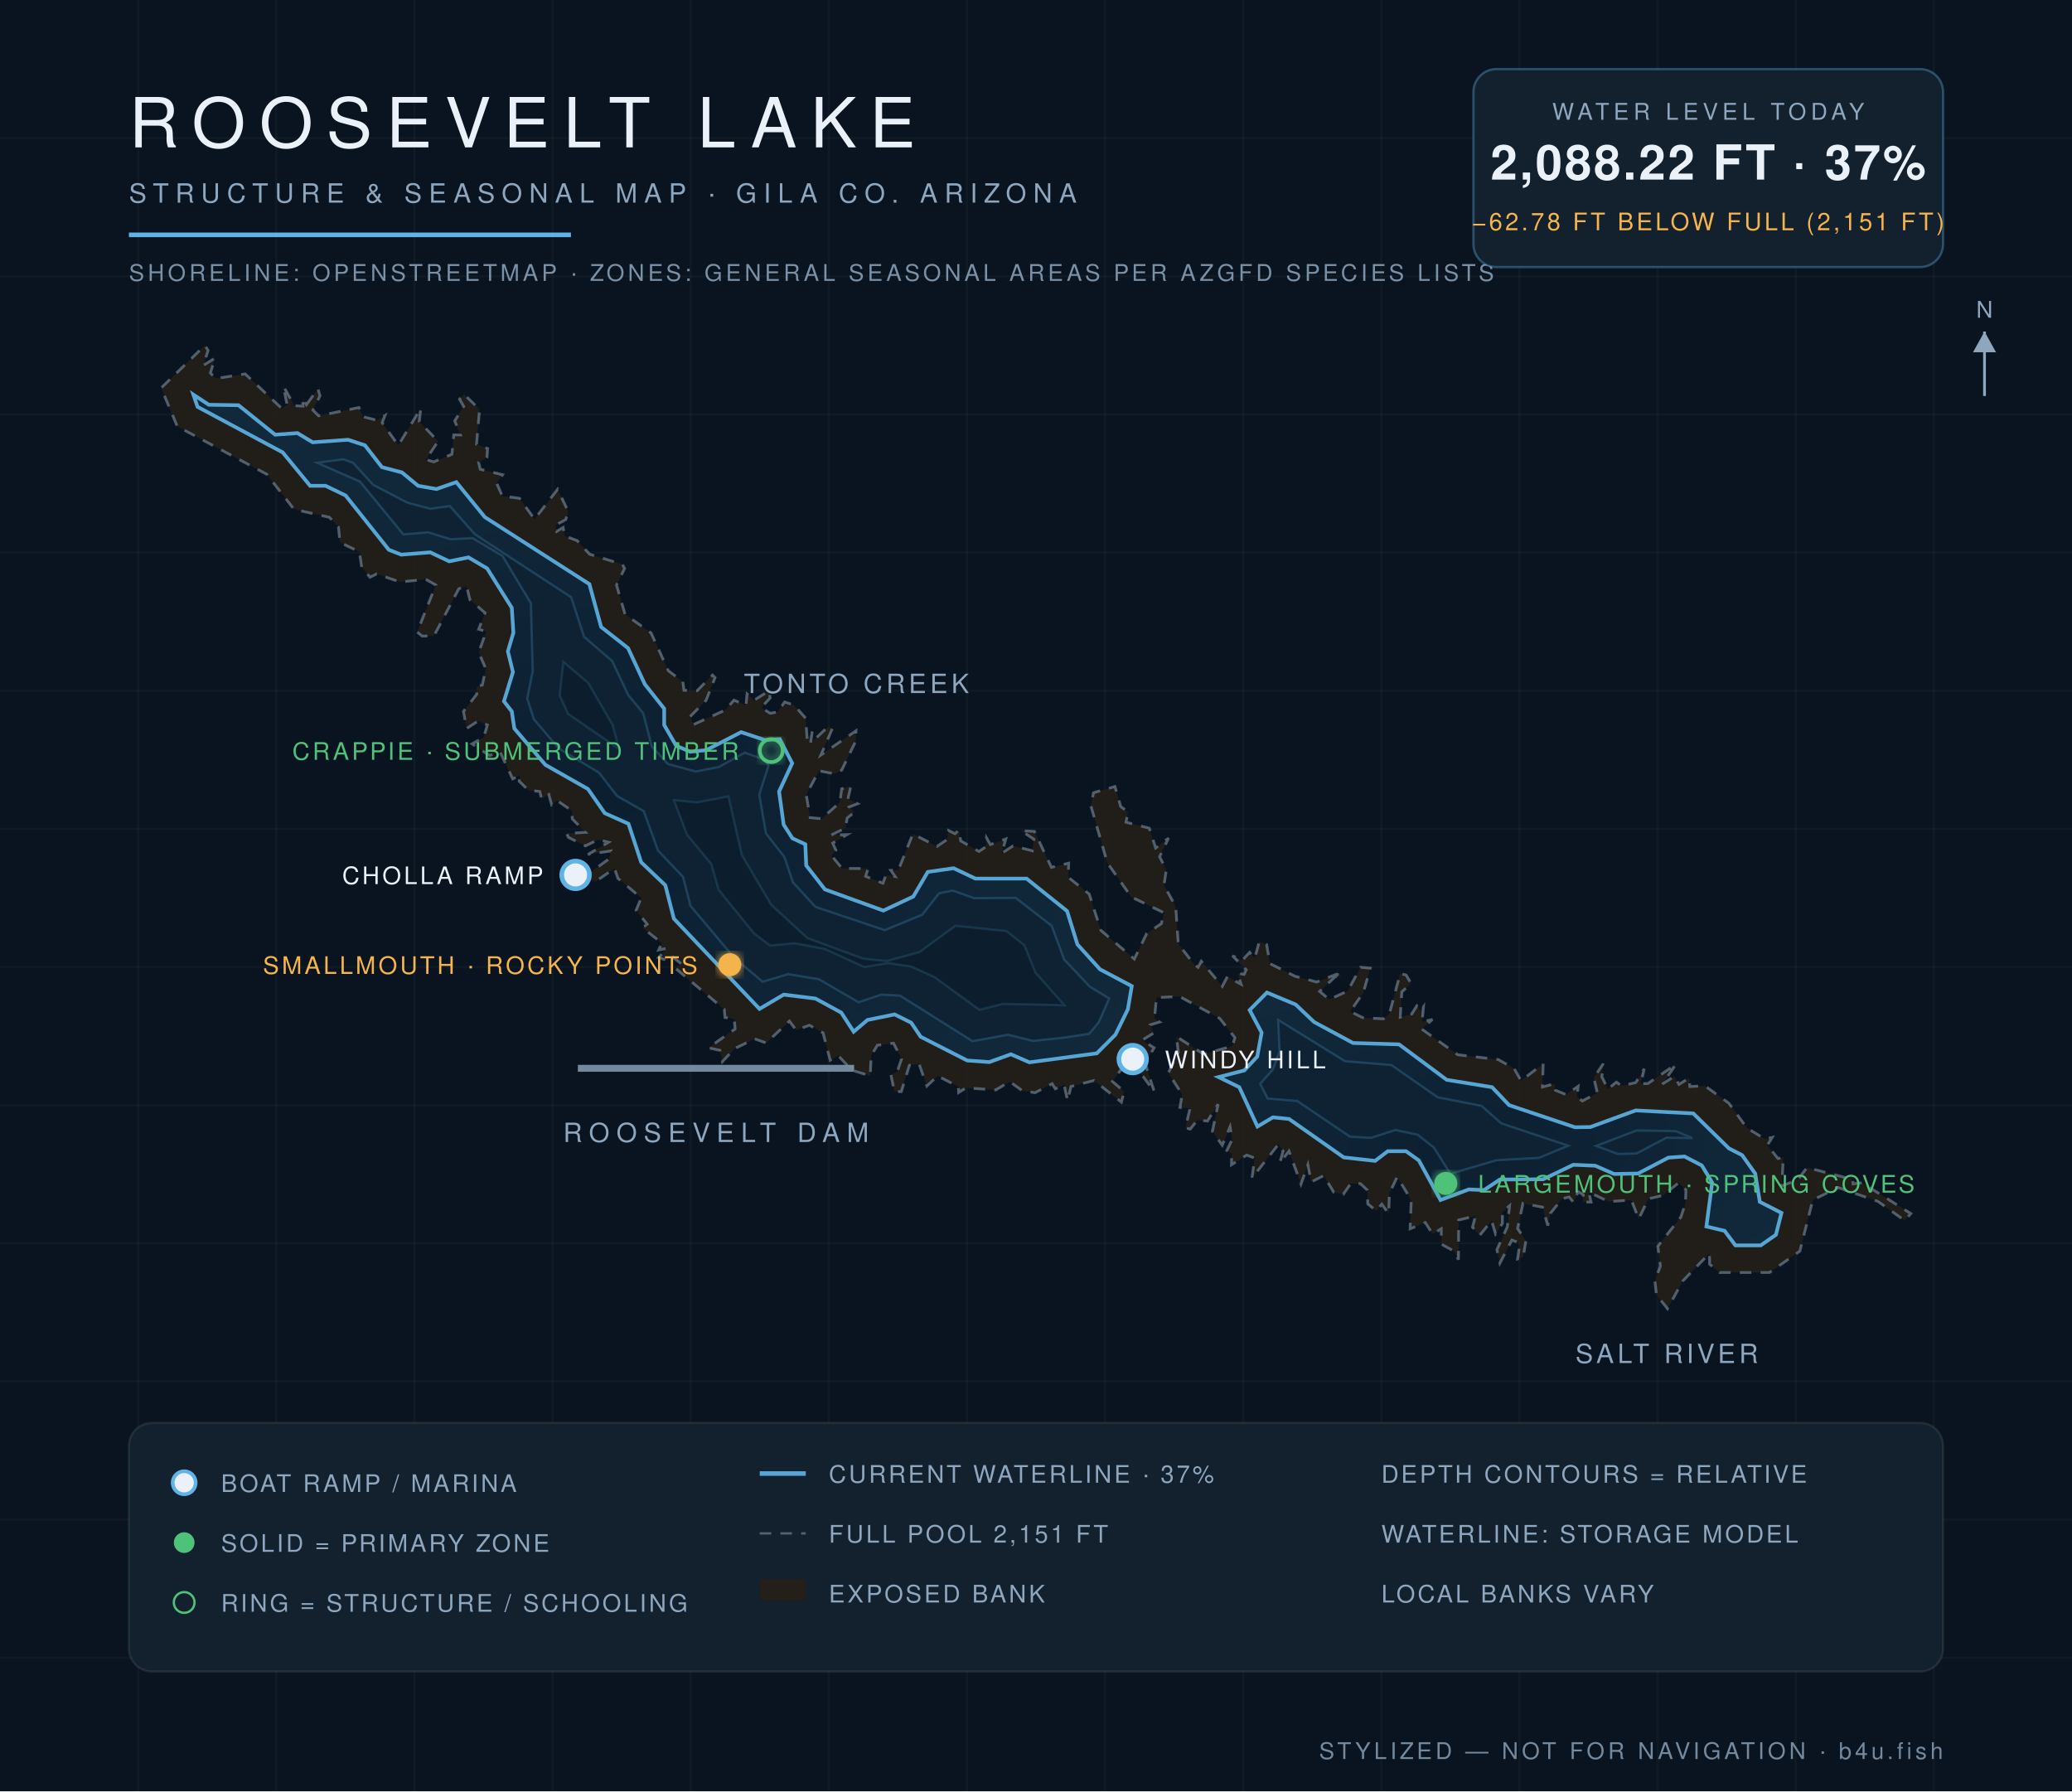
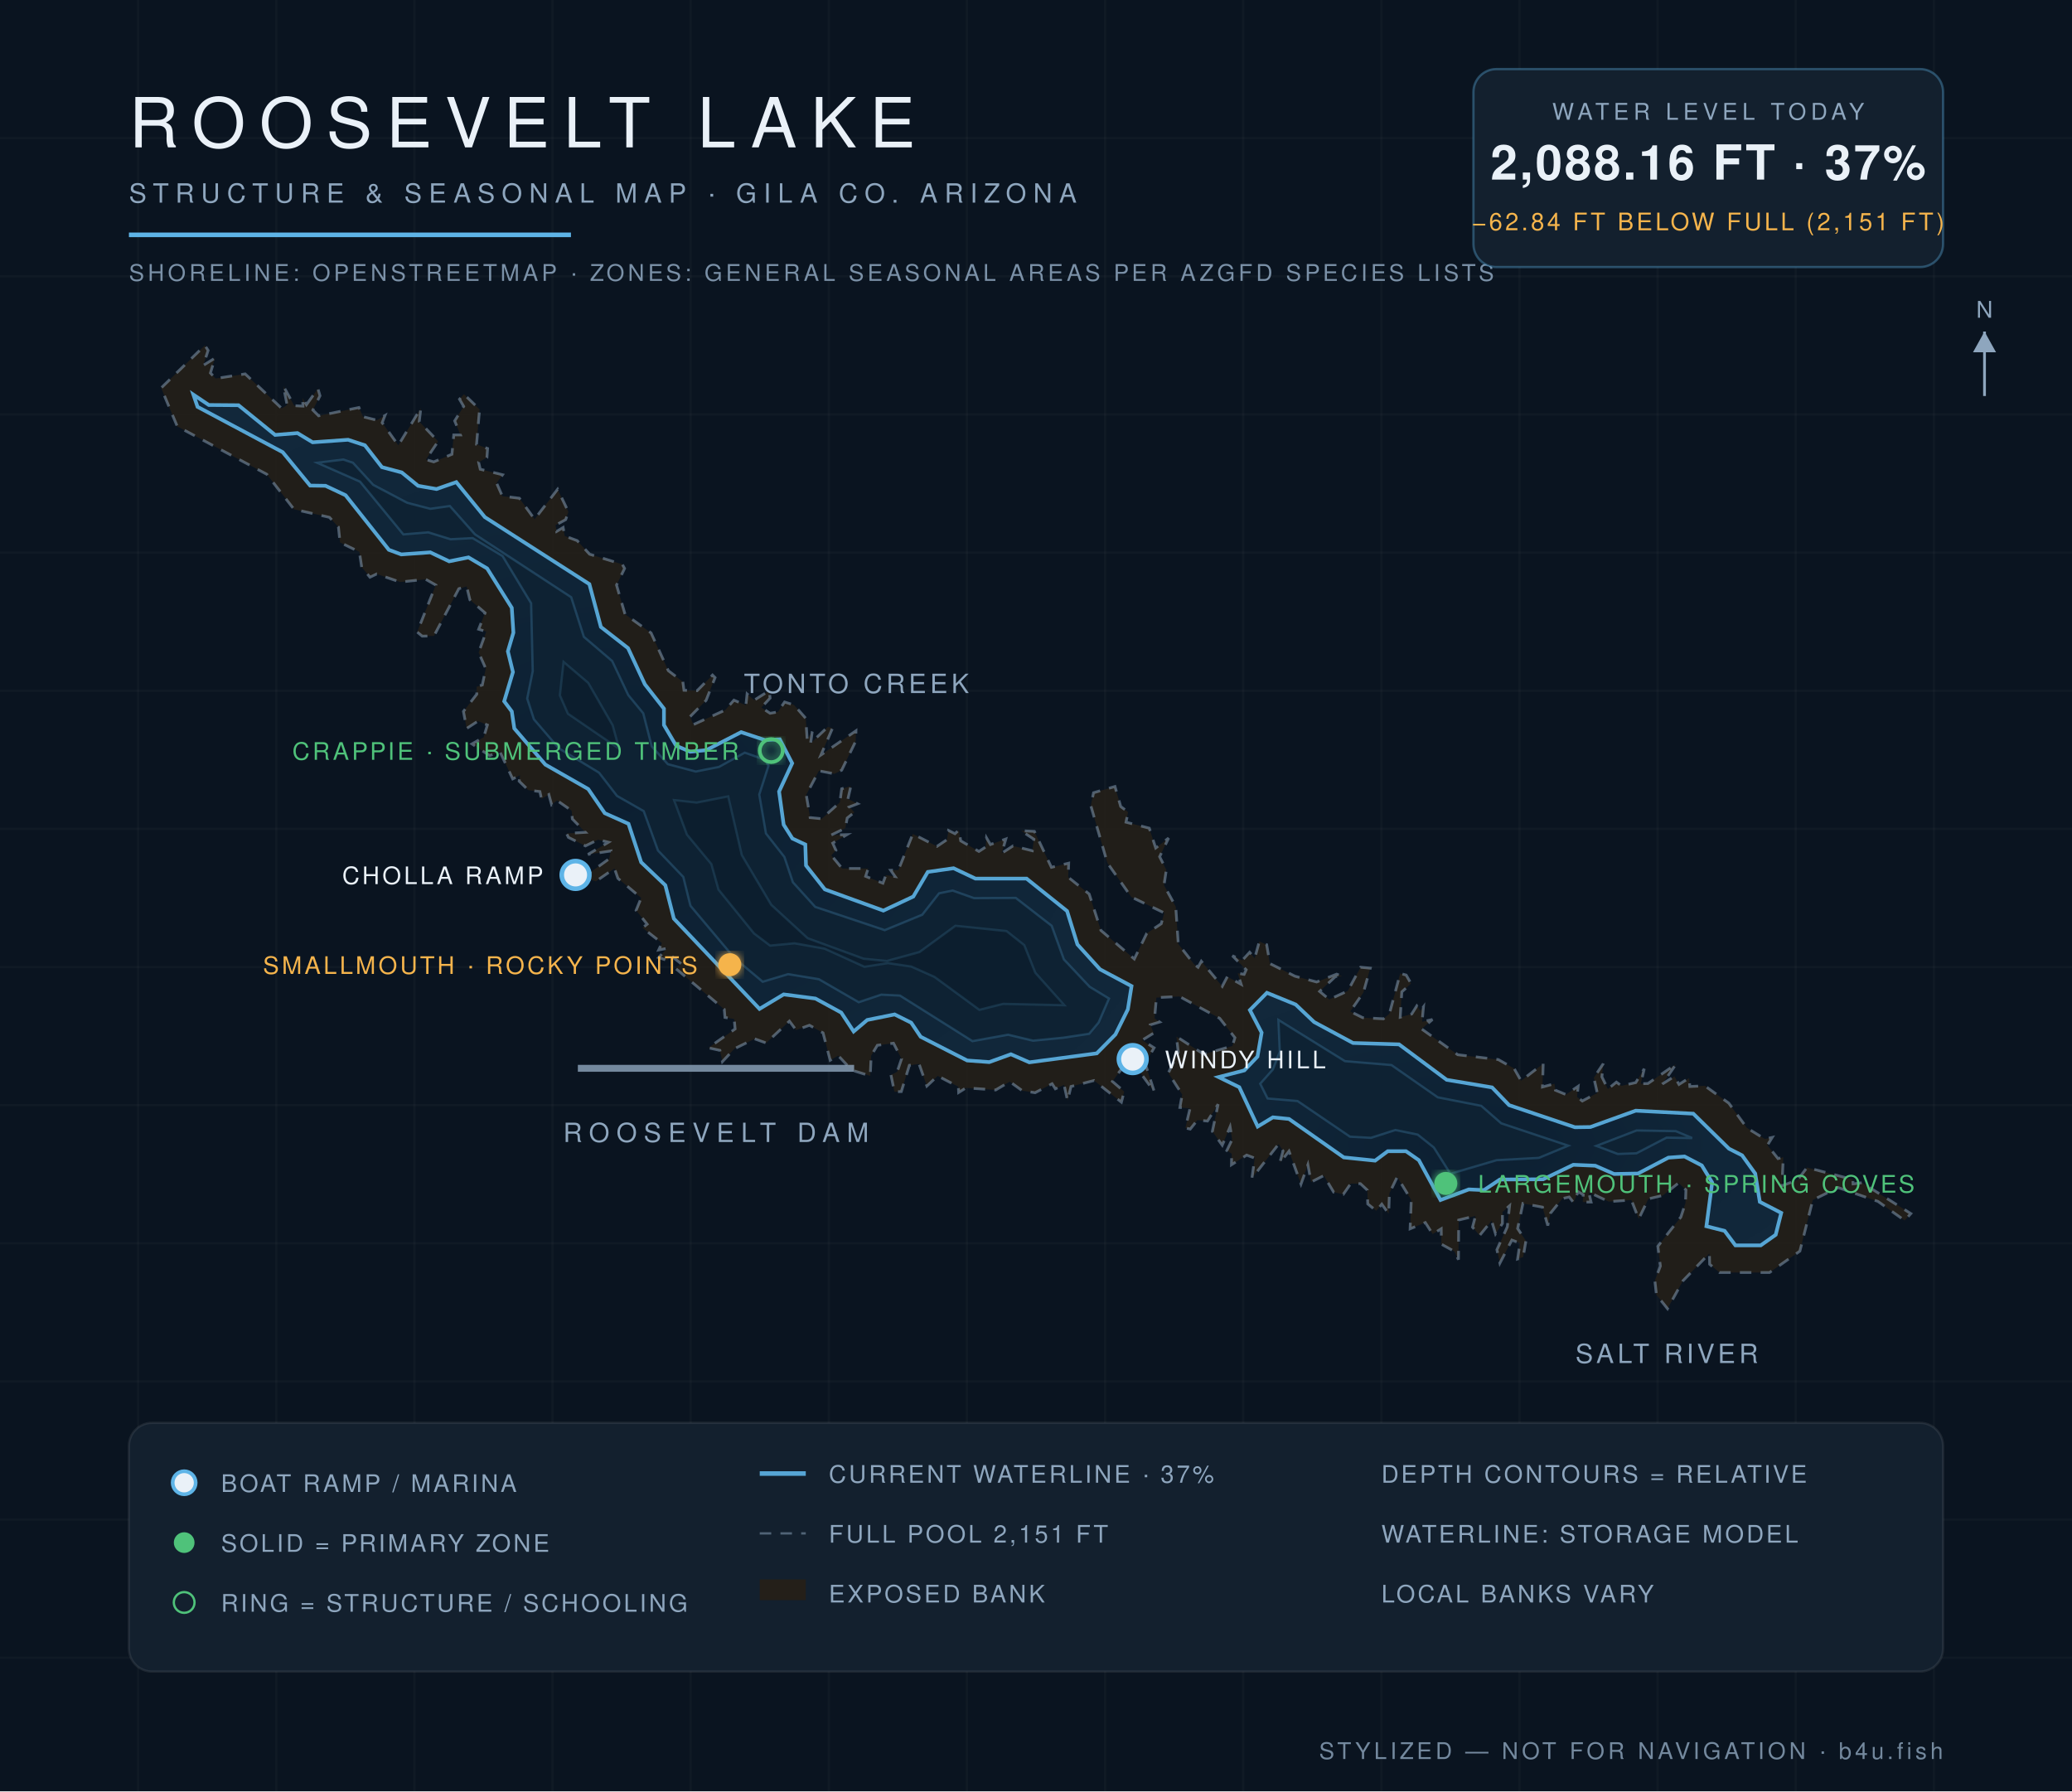
<svg xmlns="http://www.w3.org/2000/svg" viewBox="0 0 900 778" font-family="Helvetica,Arial,sans-serif">
  <defs>
    <radialGradient id="wg" cx="45%" cy="60%" r="80%">
      <stop offset="0%" stop-color="#0c1f31" />
      <stop offset="55%" stop-color="#102639" />
      <stop offset="100%" stop-color="#13293c" />
    </radialGradient>
    <filter id="glow">
      <feGaussianBlur stdDeviation="2.2" result="b" />
      <feMerge>
        <feMergeNode in="b" />
        <feMergeNode in="SourceGraphic" />
      </feMerge>
    </filter>
  </defs>
  <rect width="900" height="778" fill="#0a1420" />
  <g stroke="#ffffff" stroke-opacity="0.025">
    <line x1="60" y1="0" x2="60" y2="778" />
    <line x1="120" y1="0" x2="120" y2="778" />
    <line x1="180" y1="0" x2="180" y2="778" />
    <line x1="240" y1="0" x2="240" y2="778" />
    <line x1="300" y1="0" x2="300" y2="778" />
    <line x1="360" y1="0" x2="360" y2="778" />
    <line x1="420" y1="0" x2="420" y2="778" />
    <line x1="480" y1="0" x2="480" y2="778" />
    <line x1="540" y1="0" x2="540" y2="778" />
    <line x1="600" y1="0" x2="600" y2="778" />
    <line x1="660" y1="0" x2="660" y2="778" />
    <line x1="720" y1="0" x2="720" y2="778" />
    <line x1="780" y1="0" x2="780" y2="778" />
    <line x1="840" y1="0" x2="840" y2="778" />
    <line x1="0" y1="60" x2="900" y2="60" />
    <line x1="0" y1="120" x2="900" y2="120" />
    <line x1="0" y1="180" x2="900" y2="180" />
    <line x1="0" y1="240" x2="900" y2="240" />
    <line x1="0" y1="300" x2="900" y2="300" />
    <line x1="0" y1="360" x2="900" y2="360" />
    <line x1="0" y1="420" x2="900" y2="420" />
    <line x1="0" y1="480" x2="900" y2="480" />
    <line x1="0" y1="540" x2="900" y2="540" />
    <line x1="0" y1="600" x2="900" y2="600" />
    <line x1="0" y1="660" x2="900" y2="660" />
    <line x1="0" y1="720" x2="900" y2="720" />
  </g>
  <path d="M 133.1,175.8 L 138.1,168.8 L 139.0,171.9 L 135.9,178.1 L 138.4,180.6 L 155.9,177.0 L 157.7,181.0 L 163.7,182.5 L 167.2,180.5 L 166.0,183.6 L 173.0,193.4 L 182.8,177.3 L 182.1,183.1 L 190.3,191.7 L 185.0,199.6 L 188.4,200.6 L 196.3,197.3 L 197.1,188.9 L 200.0,188.9 L 197.5,182.8 L 201.4,176.5 L 199.6,173.4 L 201.5,171.2 L 208.3,177.8 L 207.0,193.0 L 211.8,194.8 L 211.5,198.7 L 207.9,200.8 L 208.6,203.8 L 218.3,206.2 L 215.7,209.8 L 218.2,215.5 L 225.6,216.4 L 232.2,225.5 L 242.2,212.5 L 246.9,222.3 L 245.7,225.7 L 241.3,228.1 L 241.8,230.8 L 244.6,229.1 L 245.3,232.8 L 250.7,234.8 L 256.1,240.7 L 270.3,245.1 L 271.3,246.9 L 267.8,254.1 L 271.5,266.8 L 282.8,274.9 L 290.3,291.3 L 296.6,296.1 L 297.1,299.8 L 302.8,300.0 L 309.5,293.2 L 310.6,294.3 L 306.7,304.2 L 299.7,311.3 L 301.2,314.7 L 315.0,308.4 L 318.8,304.1 L 324.0,306.3 L 324.5,301.4 L 327.6,304.1 L 334.1,300.0 L 334.5,303.2 L 330.7,307.3 L 334.5,309.8 L 337.9,309.2 L 340.8,304.9 L 344.9,306.2 L 350.0,312.0 L 350.6,321.1 L 352.8,317.8 L 352.1,322.8 L 359.6,315.7 L 361.6,316.3 L 356.6,327.9 L 371.8,317.4 L 371.7,321.9 L 365.6,334.5 L 362.5,336.1 L 355.7,334.8 L 350.2,345.2 L 351.9,355.1 L 356.9,355.6 L 364.8,348.5 L 365.6,342.6 L 369.6,341.4 L 368.3,347.0 L 372.5,349.1 L 368.9,350.5 L 371.1,352.8 L 368.0,355.3 L 367.2,359.7 L 361.0,362.7 L 367.9,362.5 L 361.7,366.2 L 363.1,369.3 L 361.1,371.5 L 365.8,377.2 L 377.1,377.2 L 376.0,380.6 L 383.5,383.6 L 384.8,380.1 L 388.8,380.7 L 386.9,378.0 L 390.2,377.9 L 396.5,362.2 L 407.0,367.6 L 411.3,364.7 L 412.0,360.7 L 414.8,362.1 L 416.5,360.5 L 417.3,365.2 L 425.2,369.8 L 428.1,367.9 L 428.5,363.9 L 430.2,366.8 L 436.9,364.4 L 435.1,370.6 L 440.0,367.4 L 448.4,369.5 L 449.1,364.5 L 443.5,360.8 L 449.3,361.1 L 456.7,376.7 L 464.2,374.9 L 464.0,381.0 L 473.1,388.3 L 478.2,404.1 L 492.7,416.5 L 498.1,405.4 L 504.4,401.2 L 505.7,396.5 L 491.4,389.6 L 481.0,374.8 L 473.8,349.9 L 475.0,344.3 L 484.3,341.6 L 486.8,350.3 L 490.0,352.7 L 489.1,357.1 L 499.2,359.7 L 502.0,368.3 L 507.6,364.0 L 503.7,372.1 L 506.6,377.8 L 505.6,384.5 L 510.7,393.8 L 511.8,410.0 L 518.6,418.7 L 520.4,420.1 L 521.8,417.5 L 530.9,428.4 L 533.1,424.2 L 539.1,427.5 L 537.6,422.7 L 540.4,423.2 L 541.3,421.2 L 535.3,415.1 L 539.6,417.1 L 542.8,413.6 L 545.0,416.2 L 547.0,408.9 L 550.2,410.3 L 551.6,418.5 L 562.5,424.0 L 571.9,426.5 L 580.6,423.1 L 583.1,424.1 L 580.1,424.1 L 573.2,430.6 L 577.4,434.1 L 585.4,430.4 L 591.0,420.1 L 595.2,420.5 L 592.2,431.1 L 586.5,439.3 L 591.9,442.0 L 600.9,442.5 L 603.5,440.3 L 608.2,422.8 L 610.8,423.5 L 612.9,427.2 L 608.9,430.8 L 608.2,441.8 L 613.2,440.4 L 615.4,436.9 L 617.0,439.0 L 618.3,437.3 L 617.7,443.8 L 622.2,442.8 L 617.5,446.9 L 633.2,458.1 L 650.8,460.2 L 657.7,464.1 L 660.7,469.4 L 670.3,462.0 L 670.0,472.1 L 675.2,470.7 L 675.6,473.5 L 680.2,475.4 L 685.5,471.8 L 685.0,476.4 L 687.3,478.2 L 693.8,474.7 L 692.3,468.1 L 696.4,462.0 L 695.8,467.7 L 698.4,473.0 L 702.1,470.0 L 704.3,471.6 L 710.5,470.2 L 714.2,464.2 L 712.7,470.7 L 715.8,470.6 L 728.0,462.2 L 722.1,470.8 L 727.3,467.5 L 729.3,471.0 L 733.7,468.2 L 734.0,471.9 L 740.5,471.6 L 750.9,479.1 L 758.8,489.9 L 766.6,494.7 L 769.8,494.0 L 767.7,497.4 L 772.3,503.2 L 774.6,502.6 L 774.0,515.0 L 780.8,512.5 L 784.9,507.1 L 804.8,512.3 L 804.9,514.2 L 808.8,513.7 L 830.0,527.1 L 827.3,530.1 L 815.7,521.8 L 798.4,515.8 L 787.4,521.2 L 781.8,543.4 L 768.6,552.7 L 746.9,552.7 L 742.6,549.1 L 742.5,544.4 L 731.0,556.3 L 724.3,568.4 L 719.5,562.4 L 718.8,556.2 L 721.2,549.9 L 720.1,541.3 L 730.1,528.6 L 732.1,522.5 L 732.3,516.8 L 729.1,513.8 L 722.3,519.2 L 716.0,520.7 L 711.8,529.4 L 708.6,521.2 L 698.8,521.9 L 690.1,517.8 L 691.1,522.1 L 687.5,522.1 L 687.7,518.9 L 685.5,517.6 L 683.5,522.3 L 681.6,519.9 L 678.6,520.6 L 673.5,526.9 L 672.3,532.3 L 670.0,524.3 L 661.5,522.7 L 659.2,533.6 L 662.8,538.9 L 661.6,546.0 L 659.2,546.8 L 660.2,539.9 L 656.7,538.6 L 651.5,548.6 L 650.2,542.8 L 654.7,532.9 L 655.7,523.7 L 652.6,526.4 L 652.6,531.4 L 649.6,535.9 L 647.9,530.2 L 642.7,536.6 L 639.6,533.0 L 640.9,528.1 L 633.6,529.9 L 633.5,547.1 L 631.7,543.5 L 626.1,540.4 L 626.0,533.7 L 622.3,536.0 L 619.1,531.0 L 612.5,533.7 L 613.0,521.2 L 606.9,511.2 L 603.5,518.3 L 603.2,527.2 L 600.2,523.0 L 597.8,525.9 L 594.1,522.9 L 593.9,516.9 L 590.9,514.1 L 586.7,514.1 L 583.5,518.7 L 579.3,517.8 L 575.0,510.6 L 569.5,513.4 L 568.1,505.9 L 565.1,514.3 L 559.9,500.0 L 555.9,505.1 L 557.3,499.9 L 555.4,496.9 L 543.8,511.7 L 545.0,503.0 L 541.5,501.7 L 534.9,505.9 L 535.0,501.1 L 532.9,499.7 L 535.2,494.9 L 534.3,489.4 L 530.9,497.4 L 526.6,491.4 L 529.1,479.6 L 524.5,486.9 L 520.1,486.5 L 517.0,490.4 L 514.9,489.9 L 516.9,481.4 L 512.5,481.0 L 513.5,475.4 L 507.5,466.0 L 511.8,457.1 L 511.0,450.2 L 522.9,457.9 L 535.3,454.3 L 536.4,450.7 L 529.8,442.3 L 512.3,432.8 L 502.3,433.3 L 501.5,442.3 L 503.7,443.9 L 499.7,445.1 L 501.1,448.7 L 496.1,451.8 L 501.3,455.1 L 497.4,461.8 L 501.4,474.2 L 490.6,459.5 L 483.2,469.7 L 488.3,474.1 L 487.1,478.7 L 475.2,469.3 L 465.2,471.9 L 463.7,478.1 L 462.2,471.2 L 458.4,472.9 L 457.0,470.7 L 449.6,474.6 L 444.0,473.7 L 438.6,469.8 L 432.5,473.4 L 419.6,472.5 L 416.4,474.5 L 416.3,472.0 L 407.3,467.3 L 402.6,471.7 L 399.2,462.1 L 395.0,462.7 L 391.5,474.1 L 388.5,474.2 L 387.0,466.9 L 389.7,465.5 L 391.6,459.9 L 388.1,453.1 L 381.1,454.0 L 378.4,458.5 L 378.0,467.3 L 370.0,464.8 L 364.1,458.5 L 360.6,460.5 L 357.5,448.6 L 351.6,445.3 L 345.8,447.4 L 342.9,443.5 L 332.8,453.0 L 327.8,451.2 L 319.0,455.5 L 313.8,461.1 L 312.7,456.2 L 307.7,455.1 L 319.3,446.9 L 318.9,442.6 L 314.9,441.9 L 314.6,438.4 L 293.2,420.4 L 295.9,418.6 L 291.5,415.1 L 289.7,417.1 L 286.1,415.9 L 289.7,411.9 L 286.1,412.6 L 287.5,409.6 L 279.1,403.0 L 281.1,401.4 L 276.3,395.4 L 278.5,390.0 L 268.4,381.5 L 266.9,377.2 L 258.8,382.8 L 250.1,380.0 L 255.0,379.9 L 264.6,373.0 L 265.3,369.6 L 255.4,371.1 L 264.3,365.8 L 259.8,364.7 L 254.3,367.4 L 246.9,363.7 L 246.1,362.0 L 254.3,361.5 L 248.6,355.7 L 248.3,352.1 L 242.0,347.7 L 239.6,349.5 L 238.4,345.1 L 235.2,347.0 L 234.5,343.8 L 229.5,343.2 L 225.5,339.3 L 225.9,336.7 L 222.7,338.3 L 217.1,326.4 L 212.7,328.2 L 205.0,323.1 L 210.1,320.2 L 211.7,314.9 L 207.6,313.2 L 202.7,316.4 L 201.3,309.0 L 207.1,301.5 L 207.0,298.3 L 209.5,297.5 L 211.0,290.4 L 207.9,283.4 L 211.2,274.3 L 207.9,273.3 L 210.7,266.2 L 204.1,260.5 L 202.7,254.7 L 199.3,255.7 L 188.5,276.2 L 183.4,276.3 L 181.2,274.5 L 189.3,254.1 L 184.9,251.6 L 173.8,252.8 L 163.6,249.3 L 160.7,250.7 L 157.1,246.3 L 156.1,239.7 L 147.7,235.6 L 147.0,228.9 L 143.1,224.7 L 127.7,221.2 L 115.9,206.0 L 77.0,185.2 L 70.0,168.5 L 89.0,150.0 L 90.4,152.2 L 88.3,158.7 L 93.4,155.5 L 91.4,162.0 L 93.7,164.4 L 106.5,162.4 L 122.4,177.4 L 124.7,175.9 L 123.1,167.7 L 127.8,176.2 L 131.6,176.4 L 131.4,172.8 L 133.1,175.8 Z" fill="#241f19" fill-opacity="0.9" stroke="#8ea6be" stroke-opacity="0.5" stroke-width="1.2" stroke-dasharray="5 4" />
-   <path d="M 84.0,171.4 L 90.7,175.8 L 103.6,176.0 L 119.5,188.8 L 129.2,188.1 L 135.8,192.1 L 151.2,191.0 L 158.5,193.4 L 165.9,202.9 L 174.6,205.2 L 181.6,211.0 L 189.6,212.4 L 198.2,209.4 L 210.6,224.6 L 256.0,253.7 L 261.1,272.3 L 272.8,281.5 L 280.1,297.2 L 288.5,307.8 L 288.5,314.9 L 293.7,323.9 L 299.8,326.5 L 306.8,325.8 L 321.9,318.0 L 332.2,321.4 L 338.7,321.0 L 344.1,331.5 L 338.4,343.8 L 340.4,358.2 L 344.2,364.1 L 349.8,366.7 L 350.2,375.9 L 358.3,386.3 L 383.7,395.5 L 396.7,389.4 L 403.0,378.7 L 414.2,377.1 L 423.7,381.6 L 445.9,381.6 L 463.5,395.7 L 468.0,410.2 L 477.8,421.0 L 491.6,428.3 L 489.9,438.4 L 484.5,449.4 L 476.4,457.5 L 447.1,461.4 L 439.1,457.9 L 429.7,461.3 L 420.1,460.6 L 399.9,450.3 L 395.8,444.2 L 388.6,440.6 L 376.8,443.0 L 370.8,448.1 L 365.4,439.8 L 354.2,433.7 L 340.4,432.0 L 329.9,438.2 L 292.7,399.0 L 289.0,384.5 L 278.5,374.5 L 273.0,357.8 L 262.7,353.2 L 255.4,342.7 L 236.9,332.2 L 223.4,316.4 L 222.3,309.0 L 218.9,304.6 L 222.8,291.9 L 220.6,282.9 L 223.0,274.8 L 222.3,264.0 L 211.6,246.9 L 203.5,242.1 L 195.1,243.8 L 186.9,239.9 L 174.3,240.9 L 168.9,238.8 L 150.1,215.2 L 141.4,211.0 L 134.7,211.0 L 122.8,196.5 L 85.8,176.7 L 84.0,171.4 Z" fill="url(#wg)" stroke="#5eb4e7" stroke-opacity="0.9" stroke-width="1.6" />
-   <path d="M 542.8,438.7 L 550.3,431.1 L 562.8,436.3 L 570.8,443.9 L 587.7,453.0 L 607.7,453.6 L 628.4,469.0 L 648.1,472.2 L 655.5,480.0 L 684.1,489.6 L 690.8,489.5 L 710.5,482.3 L 735.5,483.6 L 751.0,498.8 L 756.7,501.7 L 762.4,509.7 L 764.4,522.0 L 773.8,526.8 L 771.4,536.3 L 764.8,540.9 L 753.8,540.9 L 749.1,534.6 L 741.2,532.7 L 743.7,513.6 L 739.2,506.2 L 731.7,502.3 L 724.7,502.8 L 711.5,509.7 L 701.1,509.9 L 692.9,506.3 L 683.4,505.9 L 670.3,512.2 L 651.5,512.3 L 644.6,516.9 L 638.0,516.6 L 625.7,521.2 L 616.3,504.0 L 610.7,500.0 L 602.8,500.0 L 597.3,504.2 L 583.7,502.7 L 559.9,486.0 L 552.9,485.3 L 546.2,489.3 L 538.3,472.2 L 529.3,467.8 L 540.5,464.9 L 546.1,458.9 L 548.0,448.5 L 542.8,438.7 Z" fill="url(#wg)" stroke="#5eb4e7" stroke-opacity="0.9" stroke-width="1.6" />
-   <path d="M 547.4,470.7 L 552.9,464.5 L 555.8,456.8 L 555.2,443.0 L 584.2,460.9 L 604.4,462.6 L 624.5,476.6 L 643.5,480.3 L 652.1,487.9 L 681.2,497.6 L 668.4,502.9 L 650.1,503.9 L 630.0,509.8 L 622.8,498.4 L 615.7,492.8 L 606.1,490.8 L 595.5,494.2 L 586.4,493.7 L 563.5,478.2 L 550.6,477.1 L 547.4,470.7 Z" fill="#0e2233" stroke="#5eb4e7" stroke-opacity="0.22" stroke-width="1" />
-   <path d="M 693.3,497.7 L 710.9,491.0 L 727.9,491.3 L 735.1,494.3 L 723.9,494.1 L 710.8,501.0 L 702.7,501.2 L 693.3,497.7 Z" fill="#0e2233" stroke="#5eb4e7" stroke-opacity="0.22" stroke-width="1" />
-   <path d="M 137.8,201.0 L 149.1,199.5 L 153.3,201.0 L 162.1,210.6 L 176.9,218.3 L 186.9,221.0 L 195.4,219.8 L 206.3,232.1 L 248.1,259.4 L 253.7,276.6 L 265.9,287.1 L 272.9,301.9 L 279.4,309.8 L 283.1,324.2 L 290.1,331.8 L 302.2,335.1 L 312.3,333.1 L 323.5,326.9 L 332.3,330.0 L 333.8,332.6 L 329.8,345.1 L 332.7,362.0 L 340.7,372.2 L 344.4,383.2 L 354.2,393.9 L 384.3,404.0 L 400.6,397.3 L 407.9,388.0 L 413.8,386.8 L 423.1,390.1 L 441.2,390.0 L 456.8,402.1 L 462.2,416.7 L 473.3,428.5 L 481.8,433.7 L 477.2,444.1 L 473.1,449.0 L 461.9,450.7 L 448.7,452.1 L 437.9,449.4 L 422.4,452.2 L 390.9,432.4 L 382.8,432.0 L 372.9,435.3 L 355.7,425.3 L 342.3,423.1 L 331.3,426.4 L 319.0,416.1 L 299.9,393.4 L 296.7,380.9 L 285.8,369.4 L 279.6,352.3 L 268.0,345.7 L 260.2,335.6 L 242.7,325.1 L 231.9,312.4 L 229.0,303.4 L 231.4,291.5 L 230.6,262.0 L 218.3,241.5 L 205.3,233.7 L 195.7,234.2 L 186.0,231.2 L 175.2,232.1 L 156.4,209.2 L 137.8,201.0 Z" fill="#0e2233" stroke="#5eb4e7" stroke-opacity="0.22" stroke-width="1" />
-   <path d="M 244.7,287.5 L 255.5,296.6 L 266.1,314.9 L 268.9,325.3 L 246.7,310.0 L 243.1,302.0 L 244.7,287.5 Z" fill="#0c1e2e" stroke="#5eb4e7" stroke-opacity="0.15" stroke-width="1" />
-   <path d="M 292.7,347.5 L 302.6,348.5 L 316.4,345.9 L 322.2,371.3 L 335.0,393.0 L 350.8,407.5 L 375.1,416.4 L 385.2,417.4 L 399.4,413.5 L 415.0,402.1 L 437.2,404.4 L 444.9,410.5 L 449.8,422.5 L 462.3,436.6 L 435.7,436.0 L 425.4,438.6 L 405.9,424.4 L 395.8,419.8 L 385.7,418.3 L 375.4,420.0 L 358.1,412.1 L 345.1,409.7 L 334.5,410.7 L 327.5,405.4 L 312.1,386.4 L 309.0,375.3 L 298.4,362.5 L 292.7,347.5 Z" fill="#0c1e2e" stroke="#5eb4e7" stroke-opacity="0.15" stroke-width="1" />
+   <path d="M 84.0,171.4 L 90.7,175.9 L 103.6,176.0 L 119.5,188.9 L 129.2,188.1 L 135.8,192.1 L 151.2,191.0 L 158.5,193.4 L 165.9,202.9 L 174.5,205.2 L 181.6,211.0 L 189.6,212.4 L 198.2,209.4 L 210.6,224.6 L 256.0,253.7 L 261.0,272.3 L 272.8,281.5 L 280.1,297.2 L 288.4,307.8 L 288.4,314.9 L 293.7,323.9 L 299.8,326.5 L 306.8,325.8 L 321.9,318.0 L 332.2,321.4 L 338.7,321.1 L 344.1,331.5 L 338.4,343.8 L 340.4,358.2 L 344.2,364.2 L 349.8,366.8 L 350.1,375.9 L 358.3,386.3 L 383.7,395.5 L 396.7,389.4 L 403.0,378.7 L 414.2,377.1 L 423.7,381.6 L 445.9,381.6 L 463.5,395.7 L 468.0,410.2 L 477.8,421.0 L 491.5,428.3 L 489.9,438.4 L 484.5,449.3 L 476.4,457.5 L 447.1,461.4 L 439.1,457.9 L 429.7,461.3 L 420.1,460.6 L 399.9,450.3 L 395.8,444.2 L 388.6,440.6 L 376.7,443.0 L 370.8,448.0 L 365.4,439.8 L 354.2,433.7 L 340.4,431.9 L 329.9,438.2 L 292.7,399.0 L 289.0,384.5 L 278.5,374.5 L 273.0,357.8 L 262.7,353.2 L 255.5,342.7 L 236.9,332.1 L 223.4,316.4 L 222.3,309.0 L 219.0,304.6 L 222.8,291.9 L 220.6,282.9 L 223.0,274.8 L 222.3,264.0 L 211.6,246.9 L 203.5,242.1 L 195.1,243.8 L 186.9,239.9 L 174.3,240.8 L 168.9,238.8 L 150.1,215.1 L 141.4,211.0 L 134.7,210.9 L 122.8,196.4 L 85.8,176.7 L 84.0,171.4 Z" fill="url(#wg)" stroke="#5eb4e7" stroke-opacity="0.9" stroke-width="1.6" />
+   <path d="M 542.9,438.7 L 550.3,431.2 L 562.8,436.3 L 570.8,443.9 L 587.7,453.0 L 607.7,453.6 L 628.4,469.0 L 648.1,472.3 L 655.5,480.0 L 684.1,489.6 L 690.8,489.5 L 710.5,482.4 L 735.5,483.7 L 751.0,498.9 L 756.7,501.8 L 762.4,509.7 L 764.4,522.0 L 773.7,526.8 L 771.3,536.3 L 764.8,540.9 L 753.8,540.9 L 749.1,534.6 L 741.2,532.6 L 743.7,513.6 L 739.2,506.2 L 731.7,502.3 L 724.7,502.8 L 711.5,509.7 L 701.1,509.9 L 692.9,506.3 L 683.4,505.9 L 670.3,512.2 L 651.5,512.3 L 644.6,516.9 L 638.0,516.6 L 625.7,521.2 L 616.3,503.9 L 610.7,500.0 L 602.8,500.0 L 597.3,504.1 L 583.7,502.7 L 559.9,486.0 L 552.9,485.3 L 546.3,489.3 L 538.3,472.2 L 529.3,467.8 L 540.5,464.9 L 546.2,458.9 L 548.0,448.5 L 542.9,438.7 Z" fill="url(#wg)" stroke="#5eb4e7" stroke-opacity="0.9" stroke-width="1.6" />
+   <path d="M 547.4,470.7 L 552.9,464.5 L 555.9,456.8 L 555.3,443.0 L 584.2,460.9 L 604.4,462.6 L 624.5,476.6 L 643.4,480.3 L 652.1,487.9 L 681.2,497.6 L 668.4,502.9 L 650.1,503.9 L 630.0,509.8 L 622.8,498.4 L 615.8,492.8 L 606.1,490.8 L 595.5,494.2 L 586.4,493.7 L 563.6,478.2 L 550.6,477.1 L 547.4,470.7 Z" fill="#0e2233" stroke="#5eb4e7" stroke-opacity="0.22" stroke-width="1" />
+   <path d="M 693.4,497.7 L 710.9,491.0 L 727.9,491.3 L 735.0,494.3 L 723.9,494.1 L 710.8,500.9 L 702.7,501.2 L 693.4,497.7 Z" fill="#0e2233" stroke="#5eb4e7" stroke-opacity="0.22" stroke-width="1" />
+   <path d="M 137.8,201.0 L 149.1,199.6 L 153.3,201.0 L 162.1,210.6 L 176.9,218.4 L 186.9,221.0 L 195.4,219.8 L 206.3,232.1 L 248.1,259.4 L 253.6,276.6 L 265.9,287.1 L 272.9,301.9 L 279.4,309.8 L 283.1,324.2 L 290.1,331.9 L 302.2,335.1 L 312.3,333.1 L 323.5,326.9 L 332.3,330.0 L 333.8,332.6 L 329.8,345.1 L 332.7,362.0 L 340.7,372.2 L 344.4,383.2 L 354.1,393.9 L 384.3,404.0 L 400.6,397.3 L 407.9,388.0 L 413.8,386.8 L 423.1,390.1 L 441.2,390.0 L 456.8,402.1 L 462.1,416.7 L 473.3,428.6 L 481.7,433.7 L 477.2,444.1 L 473.1,449.0 L 461.9,450.7 L 448.7,452.0 L 437.9,449.4 L 422.4,452.2 L 390.9,432.4 L 382.8,432.0 L 373.0,435.3 L 355.7,425.3 L 342.3,423.1 L 331.3,426.4 L 319.0,416.1 L 299.9,393.4 L 296.8,380.9 L 285.8,369.4 L 279.6,352.3 L 268.0,345.7 L 260.2,335.6 L 242.7,325.0 L 231.9,312.4 L 229.0,303.4 L 231.4,291.5 L 230.7,262.0 L 218.3,241.5 L 205.3,233.7 L 195.7,234.2 L 186.0,231.2 L 175.2,232.1 L 156.4,209.2 L 137.8,201.0 Z" fill="#0e2233" stroke="#5eb4e7" stroke-opacity="0.22" stroke-width="1" />
+   <path d="M 244.8,287.5 L 255.5,296.6 L 266.1,315.0 L 268.9,325.2 L 246.7,310.0 L 243.2,302.0 L 244.8,287.5 Z" fill="#0c1e2e" stroke="#5eb4e7" stroke-opacity="0.15" stroke-width="1" />
+   <path d="M 292.8,347.5 L 302.6,348.6 L 316.3,345.9 L 322.2,371.4 L 335.0,393.0 L 350.8,407.5 L 375.1,416.4 L 385.2,417.4 L 399.4,413.5 L 415.0,402.1 L 437.2,404.4 L 444.9,410.5 L 449.7,422.5 L 462.3,436.6 L 435.7,436.0 L 425.4,438.6 L 405.9,424.3 L 395.8,419.8 L 385.7,418.3 L 375.5,419.9 L 358.1,412.0 L 345.1,409.7 L 334.5,410.7 L 327.5,405.4 L 312.1,386.4 L 309.0,375.3 L 298.4,362.5 L 292.8,347.5 Z" fill="#0c1e2e" stroke="#5eb4e7" stroke-opacity="0.15" stroke-width="1" />
  <text x="724" y="592" fill="#8ea6be" font-size="11.5" letter-spacing="1.6" text-anchor="middle">SALT RIVER</text>
  <text x="372" y="301" fill="#8ea6be" font-size="11.5" letter-spacing="1.6" text-anchor="middle">TONTO CREEK</text>
  <line x1="251" y1="464" x2="371" y2="464" stroke="#8ea6be" stroke-width="3" stroke-opacity="0.8" />
  <text x="311" y="496" fill="#8ea6be" font-size="11.5" letter-spacing="3" text-anchor="middle">ROOSEVELT DAM</text>
  <circle cx="492" cy="460" r="6" fill="#eaf1f8" stroke="#5eb4e7" stroke-width="2" />
  <text x="506" y="464" fill="#eaf1f8" font-size="10.5" letter-spacing="1.2" text-anchor="start">WINDY HILL</text>
  <circle cx="250" cy="380" r="6" fill="#eaf1f8" stroke="#5eb4e7" stroke-width="2" />
  <text x="236" y="384" fill="#eaf1f8" font-size="10.5" letter-spacing="1.2" text-anchor="end">CHOLLA RAMP</text>
  <circle cx="628" cy="514" r="5" fill="#4fc27a" filter="url(#glow)" />
  <text x="642" y="518" fill="#4fc27a" font-size="10.5" letter-spacing="1.2" text-anchor="start">LARGEMOUTH · SPRING COVES</text>
  <circle cx="335" cy="326" r="5" fill="none" stroke="#4fc27a" stroke-width="1.6" filter="url(#glow)" />
  <text x="321" y="330" fill="#4fc27a" font-size="10.5" letter-spacing="1.2" text-anchor="end">CRAPPIE · SUBMERGED TIMBER</text>
  <circle cx="317" cy="419" r="5" fill="#f5b44c" filter="url(#glow)" />
  <text x="303" y="423" fill="#f5b44c" font-size="10.5" letter-spacing="1.2" text-anchor="end">SMALLMOUTH · ROCKY POINTS</text>
  <text x="56" y="64" fill="#eaf1f8" font-size="30" letter-spacing="6" font-weight="300">ROOSEVELT LAKE</text>
  <text x="56" y="88" fill="#8ea6be" font-size="11.5" letter-spacing="3">STRUCTURE &amp; SEASONAL MAP · GILA CO. ARIZONA</text>
  <line x1="56" y1="102" x2="248" y2="102" stroke="#5eb4e7" stroke-width="2" />
  <text x="56" y="122" fill="#8ea6be" font-size="10" letter-spacing="1.5" opacity="0.85">SHORELINE: OPENSTREETMAP · ZONES: GENERAL SEASONAL AREAS PER AZGFD SPECIES LISTS</text>
  <g>
    <rect x="640" y="30" width="204" height="86" rx="10" fill="#13202e" stroke="#5eb4e7" stroke-opacity="0.35" />
    <text x="742" y="52" fill="#8ea6be" font-size="10" letter-spacing="2" text-anchor="middle">WATER LEVEL TODAY</text>
-     <text x="742" y="78" fill="#eaf1f8" font-size="21" letter-spacing="1" text-anchor="middle" font-weight="600">2,088.22 FT · 37%</text>
-     <text x="742" y="100" fill="#f5b44c" font-size="10.5" letter-spacing="1.2" text-anchor="middle">−62.78 FT BELOW FULL (2,151 FT)</text>
+     <text x="742" y="78" fill="#eaf1f8" font-size="21" letter-spacing="1" text-anchor="middle" font-weight="600">2,088.16 FT · 37%</text>
+     <text x="742" y="100" fill="#f5b44c" font-size="10.5" letter-spacing="1.2" text-anchor="middle">−62.84 FT BELOW FULL (2,151 FT)</text>
  </g>
  <g font-size="10.5" letter-spacing="1.1">
    <rect x="56" y="618" width="788" height="108" rx="10" fill="#13202e" stroke="#ffffff" stroke-opacity="0.08" />
    <circle cx="80" cy="644" r="5" fill="#eaf1f8" stroke="#5eb4e7" stroke-width="1.6" />
    <text x="96" y="648" fill="#8ea6be">BOAT RAMP / MARINA</text>
    <circle cx="80" cy="670" r="4.5" fill="#4fc27a" />
    <text x="96" y="674" fill="#8ea6be">SOLID = PRIMARY ZONE</text>
    <circle cx="80" cy="696" r="4.5" fill="none" stroke="#4fc27a" />
    <text x="96" y="700" fill="#8ea6be">RING = STRUCTURE / SCHOOLING</text>
    <line x1="330" y1="640" x2="350" y2="640" stroke="#5eb4e7" stroke-opacity="0.9" stroke-width="2" />
    <text x="360" y="644" fill="#8ea6be">CURRENT WATERLINE · 37%</text>
    <line x1="330" y1="666" x2="350" y2="666" stroke="#8ea6be" stroke-opacity="0.5" stroke-dasharray="5 4" />
    <text x="360" y="670" fill="#8ea6be">FULL POOL 2,151 FT</text>
    <rect x="330" y="686" width="20" height="9" fill="#241f19" />
    <text x="360" y="696" fill="#8ea6be">EXPOSED BANK</text>
    <text x="600" y="644" fill="#8ea6be">DEPTH CONTOURS = RELATIVE</text>
    <text x="600" y="670" fill="#8ea6be">WATERLINE: STORAGE MODEL</text>
    <text x="600" y="696" fill="#8ea6be">LOCAL BANKS VARY</text>
  </g>
  <text x="844" y="764" fill="#8ea6be" font-size="10" letter-spacing="1.5" text-anchor="end" opacity="0.8">STYLIZED — NOT FOR NAVIGATION · b4u.fish</text>
  <g transform="translate(862,158)" stroke="#8ea6be" fill="#8ea6be">
    <line x1="0" y1="14" x2="0" y2="-14" stroke-width="1.2" />
    <path d="M 0,-14 l 5,9 h -10 z" stroke="none" />
    <text x="0" y="-20" font-size="10" text-anchor="middle" stroke="none">N</text>
  </g>
</svg>
